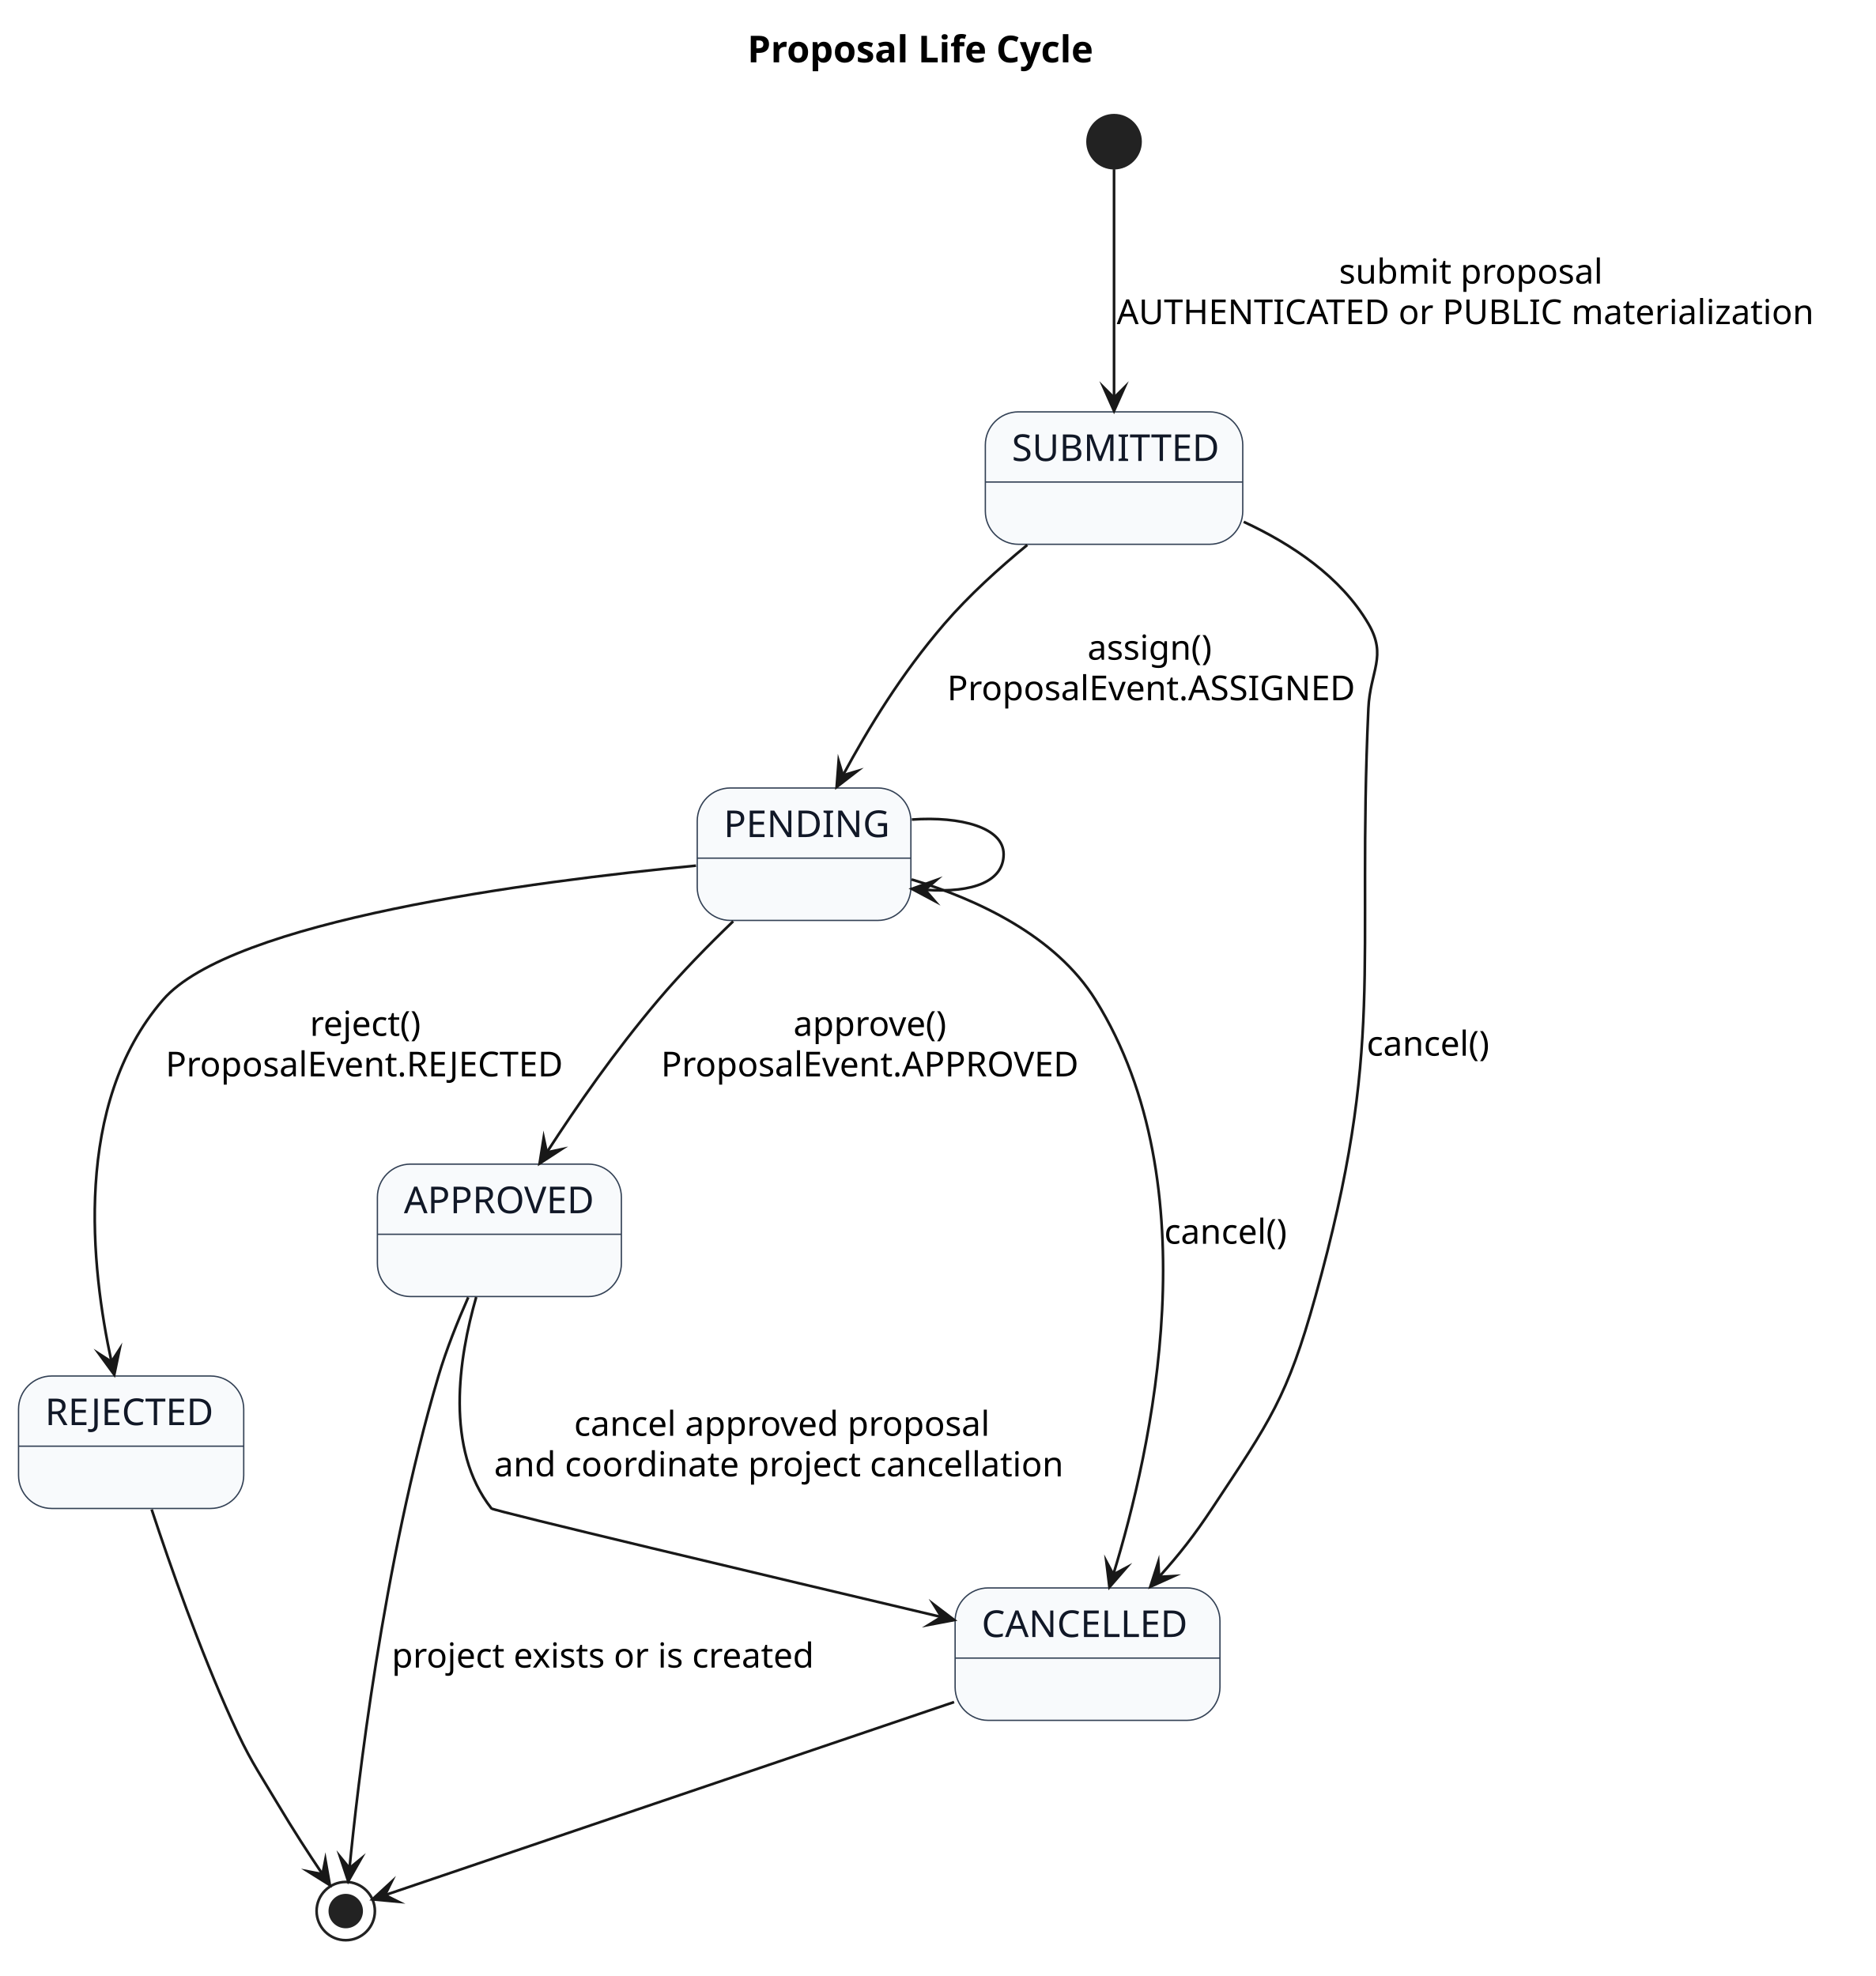
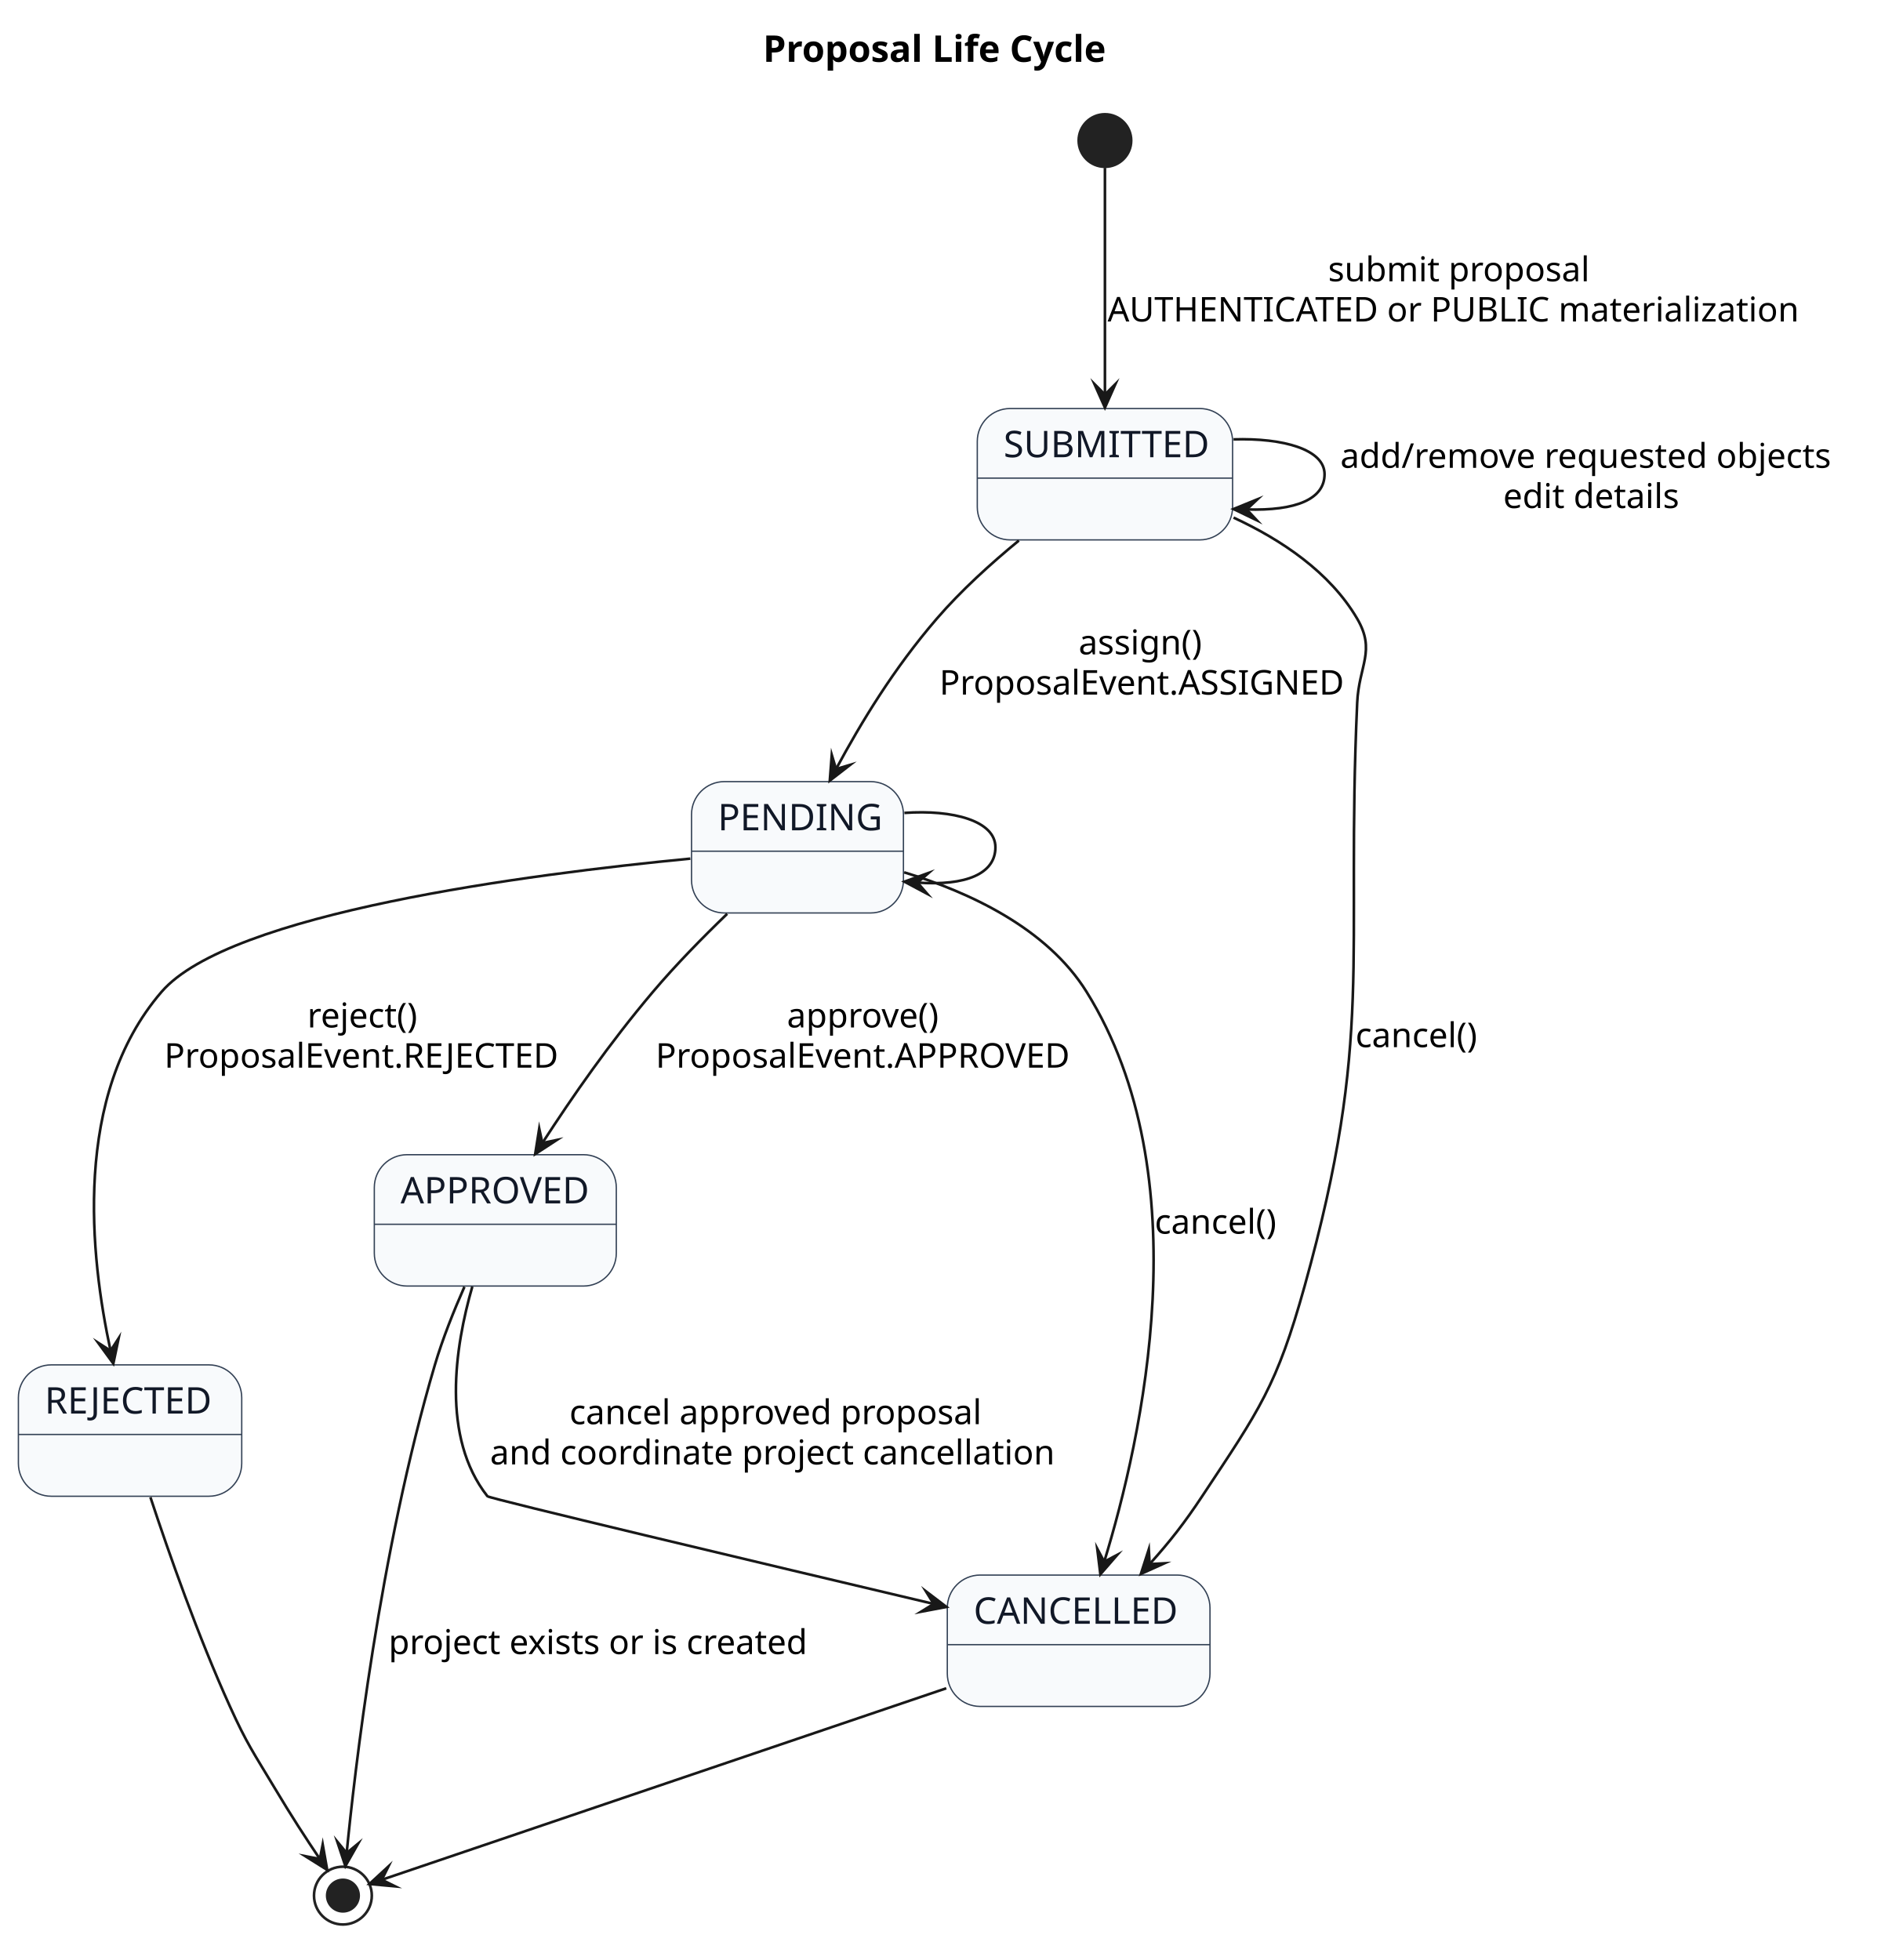
- <svg xmlns="http://www.w3.org/2000/svg" contentStyleType="text/css" data-diagram-type="STATE" height="746px" preserveAspectRatio="none" style="width:708px;height:746px;background:#FFFFFF;" version="1.1" viewBox="0 0 708 746" width="708px" zoomAndPan="magnify">
+ <svg xmlns="http://www.w3.org/2000/svg" contentStyleType="text/css" data-diagram-type="STATE" height="746px" preserveAspectRatio="none" style="width:724px;height:746px;background:#FFFFFF;" version="1.1" viewBox="0 0 724 746" width="724px" zoomAndPan="magnify">
  <defs />
  <g>
    <g class="title" data-source-line="1">
-       <text fill="#000000" font-family="sans-serif" font-size="14" font-weight="700" lengthAdjust="spacing" textLength="137.081" x="282.118" y="23.535">Proposal Life Cycle</text>
+       <text fill="#000000" font-family="sans-serif" font-size="14" font-weight="700" lengthAdjust="spacing" textLength="137.081" x="290.361" y="23.535">Proposal Life Cycle</text>
    </g>
    <g class="entity" data-qualified-name="Submitted" data-source-line="16" id="ent0001">
      <rect fill="#F8FAFC" height="50" rx="12.5" ry="12.5" style="stroke:#334155;stroke-width:0.5;" width="97.164" x="371.92" y="155.488" />
      <line style="stroke:#334155;stroke-width:0.5;" x1="371.92" x2="469.084" y1="181.977" y2="181.977" />
      <text fill="#111827" font-family="sans-serif" font-size="14" lengthAdjust="spacing" textLength="77.164" x="381.92" y="174.023">SUBMITTED</text>
    </g>
    <g class="entity" data-qualified-name="Pending" data-source-line="17" id="ent0002">
      <rect fill="#F8FAFC" height="50" rx="12.5" ry="12.5" style="stroke:#334155;stroke-width:0.5;" width="80.648" x="263.17" y="297.488" />
      <line style="stroke:#334155;stroke-width:0.5;" x1="263.17" x2="343.818" y1="323.977" y2="323.977" />
      <text fill="#111827" font-family="sans-serif" font-size="14" lengthAdjust="spacing" textLength="60.648" x="273.17" y="316.023">PENDING</text>
    </g>
    <g class="entity" data-qualified-name="Approved" data-source-line="18" id="ent0003">
      <rect fill="#F8FAFC" height="50" rx="12.5" ry="12.5" style="stroke:#334155;stroke-width:0.5;" width="92.092" x="142.45" y="439.488" />
      <line style="stroke:#334155;stroke-width:0.5;" x1="142.45" x2="234.542" y1="465.977" y2="465.977" />
      <text fill="#111827" font-family="sans-serif" font-size="14" lengthAdjust="spacing" textLength="72.092" x="152.45" y="458.023">APPROVED</text>
    </g>
    <g class="entity" data-qualified-name="Rejected" data-source-line="19" id="ent0004">
      <rect fill="#F8FAFC" height="50" rx="12.5" ry="12.5" style="stroke:#334155;stroke-width:0.5;" width="84.996" x="7" y="519.488" />
      <line style="stroke:#334155;stroke-width:0.5;" x1="7" x2="91.996" y1="545.977" y2="545.977" />
      <text fill="#111827" font-family="sans-serif" font-size="14" lengthAdjust="spacing" textLength="64.996" x="17" y="538.023">REJECTED</text>
    </g>
    <g class="entity" data-qualified-name="Cancelled" data-source-line="20" id="ent0005">
      <rect fill="#F8FAFC" height="50" rx="12.5" ry="12.5" style="stroke:#334155;stroke-width:0.5;" width="99.967" x="360.51" y="599.488" />
      <line style="stroke:#334155;stroke-width:0.5;" x1="360.51" x2="460.477" y1="625.977" y2="625.977" />
      <text fill="#111827" font-family="sans-serif" font-size="14" lengthAdjust="spacing" textLength="79.967" x="370.51" y="618.023">CANCELLED</text>
    </g>
    <g class="start_entity" data-qualified-name=".start." data-source-line="14" id="ent0006">
      <ellipse cx="420.5" cy="53.488" fill="#222222" rx="10" ry="10" style="stroke:#222222;stroke-width:1;" />
    </g>
-     <g class="end_entity" data-qualified-name=".end." data-source-line="32" id="ent0015">
+     <g class="end_entity" data-qualified-name=".end." data-source-line="34" id="ent0016">
      <ellipse cx="130.5" cy="721.488" fill="none" rx="11" ry="11" style="stroke:#222222;stroke-width:1;" />
      <ellipse cx="130.5" cy="721.488" fill="#222222" rx="6" ry="6" style="stroke:#222222;stroke-width:1;" />
    </g>
    <g class="link" data-entity-1="ent0006" data-entity-2="ent0001" data-link-type="dependency" data-source-line="14" id="lnk7">
      <path d="M420.5,63.888 C420.5,83.078 420.5,122.308 420.5,150.158" fill="none" id="*start*-to-Submitted" style="stroke:#181818;stroke-width:1;" />
      <polygon fill="#181818" points="420.5,155.158,424.5,146.158,420.5,150.158,416.5,146.158,420.5,155.158" style="stroke:#181818;stroke-width:1;stroke-linejoin:miter;stroke-miterlimit:10;" />
      <text fill="#000000" font-family="sans-serif" font-size="13" lengthAdjust="spacing" textLength="102.965" x="505.425" y="107.057">submit proposal</text>
      <text fill="#000000" font-family="sans-serif" font-size="13" lengthAdjust="spacing" textLength="270.816" x="421.5" y="122.367">AUTHENTICATED or PUBLIC materialization</text>
    </g>
-     <g class="link" data-entity-1="ent0001" data-entity-2="ent0002" data-link-type="dependency" data-source-line="22" id="lnk8">
+     <g class="link" data-entity-1="ent0001" data-entity-2="ent0001" data-link-type="dependency" data-source-line="22" id="lnk8">
+       <path d="M469.43,167.228 C488.35,166.638 504.08,171.058 504.08,180.488 C504.08,189.918 493.348,194.494 474.428,193.904" fill="none" id="Submitted-to-Submitted" style="stroke:#181818;stroke-width:1;" />
+       <polygon fill="#181818" points="469.43,193.748,478.301,198.027,474.428,193.904,478.55,190.031,469.43,193.748" style="stroke:#181818;stroke-width:1;stroke-linejoin:miter;stroke-miterlimit:10;" />
+       <text fill="#000000" font-family="sans-serif" font-size="13" lengthAdjust="spacing" textLength="193.724" x="510.08" y="178.057">add/remove requested objects</text>
+       <text fill="#000000" font-family="sans-serif" font-size="13" lengthAdjust="spacing" textLength="69.767" x="572.058" y="193.367">edit details</text>
+     </g>
+     <g class="link" data-entity-1="ent0001" data-entity-2="ent0002" data-link-type="dependency" data-source-line="23" id="lnk9">
      <path d="M387.75,205.738 C377.12,214.468 365.7,224.808 356.5,235.488 C340.13,254.488 327.884,274.698 318.164,292.718" fill="none" id="Submitted-to-Pending" style="stroke:#181818;stroke-width:1;" />
      <polygon fill="#181818" points="315.79,297.118,323.583,291.096,318.164,292.718,316.542,287.298,315.79,297.118" style="stroke:#181818;stroke-width:1;stroke-linejoin:miter;stroke-miterlimit:10;" />
      <text fill="#000000" font-family="sans-serif" font-size="13" lengthAdjust="spacing" textLength="48.82" x="410.481" y="249.057">assign()</text>
      <text fill="#000000" font-family="sans-serif" font-size="13" lengthAdjust="spacing" textLength="154.781" x="357.5" y="264.367">ProposalEvent.ASSIGNED</text>
    </g>
-     <g class="link" data-entity-1="ent0002" data-entity-2="ent0002" data-link-type="dependency" data-source-line="24" id="lnk9">
+     <g class="link" data-entity-1="ent0002" data-entity-2="ent0002" data-link-type="dependency" data-source-line="25" id="lnk10">
      <path d="M344.18,309.408 C362.71,308.078 378.82,312.438 378.82,322.488 C378.82,332.538 367.697,337.256 349.167,335.926" fill="none" id="Pending-to-Pending" style="stroke:#181818;stroke-width:1;" />
      <polygon fill="#181818" points="344.18,335.568,352.87,340.202,349.167,335.926,353.443,332.223,344.18,335.568" style="stroke:#181818;stroke-width:1;stroke-linejoin:miter;stroke-miterlimit:10;" />
    </g>
-     <g class="link" data-entity-1="ent0002" data-entity-2="ent0003" data-link-type="dependency" data-source-line="25" id="lnk10">
+     <g class="link" data-entity-1="ent0002" data-entity-2="ent0003" data-link-type="dependency" data-source-line="27" id="lnk11">
      <path d="M276.74,347.818 C267.42,356.798 257.14,367.268 248.5,377.488 C231.81,397.228 217.891,417.333 206.391,435.063" fill="none" id="Pending-to-Approved" style="stroke:#181818;stroke-width:1;" />
      <polygon fill="#181818" points="203.67,439.258,211.923,433.884,206.391,435.063,205.212,429.531,203.67,439.258" style="stroke:#181818;stroke-width:1;stroke-linejoin:miter;stroke-miterlimit:10;" />
      <text fill="#000000" font-family="sans-serif" font-size="13" lengthAdjust="spacing" textLength="59.274" x="299.475" y="391.057">approve()</text>
      <text fill="#000000" font-family="sans-serif" font-size="13" lengthAdjust="spacing" textLength="159.225" x="249.5" y="406.367">ProposalEvent.APPROVED</text>
    </g>
-     <g class="link" data-entity-1="ent0002" data-entity-2="ent0004" data-link-type="dependency" data-source-line="26" id="lnk11">
+     <g class="link" data-entity-1="ent0002" data-entity-2="ent0004" data-link-type="dependency" data-source-line="28" id="lnk12">
      <path d="M262.72,326.808 C200.76,332.758 87.33,347.538 61.5,377.488 C27.43,416.978 34.387,478.421 42.077,514.111" fill="none" id="Pending-to-Rejected" style="stroke:#181818;stroke-width:1;" />
      <polygon fill="#181818" points="43.13,518.998,45.145,509.358,42.077,514.111,37.324,511.043,43.13,518.998" style="stroke:#181818;stroke-width:1;stroke-linejoin:miter;stroke-miterlimit:10;" />
      <text fill="#000000" font-family="sans-serif" font-size="13" lengthAdjust="spacing" textLength="43.735" x="116.95" y="391.057">reject()</text>
      <text fill="#000000" font-family="sans-serif" font-size="13" lengthAdjust="spacing" textLength="152.636" x="62.5" y="406.367">ProposalEvent.REJECTED</text>
    </g>
-     <g class="link" data-entity-1="ent0001" data-entity-2="ent0005" data-link-type="dependency" data-source-line="28" id="lnk12">
+     <g class="link" data-entity-1="ent0001" data-entity-2="ent0005" data-link-type="dependency" data-source-line="30" id="lnk13">
      <path d="M469.45,197.008 C487.53,205.378 506.12,217.748 516.5,235.488 C523.68,247.768 517.14,253.278 516.5,267.488 C512.05,366.458 523.09,394.058 496.5,489.488 C485.88,527.588 479.34,536.508 457.5,569.488 C450.7,579.748 445.473,586.421 437.513,595.321" fill="none" id="Submitted-to-Cancelled" style="stroke:#181818;stroke-width:1;" />
      <polygon fill="#181818" points="434.18,599.048,443.161,595.006,437.513,595.321,437.198,589.673,434.18,599.048" style="stroke:#181818;stroke-width:1;stroke-linejoin:miter;stroke-miterlimit:10;" />
      <text fill="#000000" font-family="sans-serif" font-size="13" lengthAdjust="spacing" textLength="48.02" x="515.85" y="398.557">cancel()</text>
    </g>
-     <g class="link" data-entity-1="ent0002" data-entity-2="ent0005" data-link-type="dependency" data-source-line="29" id="lnk13">
+     <g class="link" data-entity-1="ent0002" data-entity-2="ent0005" data-link-type="dependency" data-source-line="31" id="lnk14">
      <path d="M344.09,332.018 C368.77,339.528 398.37,353.198 413.5,377.488 C457.2,447.628 434.594,547.508 420.224,594.418" fill="none" id="Pending-to-Cancelled" style="stroke:#181818;stroke-width:1;" />
      <polygon fill="#181818" points="418.76,599.198,425.221,591.765,420.224,594.418,417.572,589.421,418.76,599.198" style="stroke:#181818;stroke-width:1;stroke-linejoin:miter;stroke-miterlimit:10;" />
      <text fill="#000000" font-family="sans-serif" font-size="13" lengthAdjust="spacing" textLength="48.02" x="439.44" y="469.557">cancel()</text>
    </g>
-     <g class="link" data-entity-1="ent0003" data-entity-2="ent0005" data-link-type="dependency" data-source-line="30" id="lnk14">
+     <g class="link" data-entity-1="ent0003" data-entity-2="ent0005" data-link-type="dependency" data-source-line="32" id="lnk15">
      <path d="M179.75,489.688 C173.11,512.718 167.83,547.078 185.5,569.488 C186.19,570.358 289.224,594.838 355.334,610.468" fill="none" id="Approved-to-Cancelled" style="stroke:#181818;stroke-width:1;" />
      <polygon fill="#181818" points="360.2,611.618,352.362,605.655,355.334,610.468,350.521,613.44,360.2,611.618" style="stroke:#181818;stroke-width:1;stroke-linejoin:miter;stroke-miterlimit:10;" />
      <text fill="#000000" font-family="sans-serif" font-size="13" lengthAdjust="spacing" textLength="162.011" x="216.69" y="542.057">cancel approved proposal</text>
      <text fill="#000000" font-family="sans-serif" font-size="13" lengthAdjust="spacing" textLength="222.39" x="186.5" y="557.367">and coordinate project cancellation</text>
    </g>
-     <g class="link" data-entity-1="ent0003" data-entity-2="ent0015" data-link-type="dependency" data-source-line="32" id="lnk16">
+     <g class="link" data-entity-1="ent0003" data-entity-2="ent0016" data-link-type="dependency" data-source-line="34" id="lnk17">
      <path d="M176.74,489.778 C172.7,498.928 168.45,509.518 165.5,519.488 C144.4,590.818 134.858,675.402 131.928,705.282" fill="none" id="Approved-to-*end*" style="stroke:#181818;stroke-width:1;" />
      <polygon fill="#181818" points="131.44,710.258,136.299,701.692,131.928,705.282,128.337,700.911,131.44,710.258" style="stroke:#181818;stroke-width:1;stroke-linejoin:miter;stroke-miterlimit:10;" />
      <text fill="#000000" font-family="sans-serif" font-size="13" lengthAdjust="spacing" textLength="168.124" x="147.87" y="629.557">project exists or is created</text>
    </g>
-     <g class="link" data-entity-1="ent0004" data-entity-2="ent0015" data-link-type="dependency" data-source-line="33" id="lnk17">
+     <g class="link" data-entity-1="ent0004" data-entity-2="ent0016" data-link-type="dependency" data-source-line="35" id="lnk18">
      <path d="M57.24,569.858 C64.29,591.208 75.42,622.878 87.5,649.488 C93.99,663.798 96.43,666.998 104.5,680.488 C111.04,691.438 116.327,699.541 121.727,707.561" fill="none" id="Rejected-to-*end*" style="stroke:#181818;stroke-width:1;" />
      <polygon fill="#181818" points="124.52,711.708,122.811,702.009,121.727,707.561,116.175,706.477,124.52,711.708" style="stroke:#181818;stroke-width:1;stroke-linejoin:miter;stroke-miterlimit:10;" />
    </g>
-     <g class="link" data-entity-1="ent0005" data-entity-2="ent0015" data-link-type="dependency" data-source-line="34" id="lnk18">
+     <g class="link" data-entity-1="ent0005" data-entity-2="ent0016" data-link-type="dependency" data-source-line="36" id="lnk19">
      <path d="M360.12,642.578 C292.1,665.658 180.125,703.652 145.315,715.462" fill="none" id="Cancelled-to-*end*" style="stroke:#181818;stroke-width:1;" />
      <polygon fill="#181818" points="140.58,717.068,150.388,717.965,145.315,715.462,147.818,710.389,140.58,717.068" style="stroke:#181818;stroke-width:1;stroke-linejoin:miter;stroke-miterlimit:10;" />
    </g>
  </g>
</svg>
